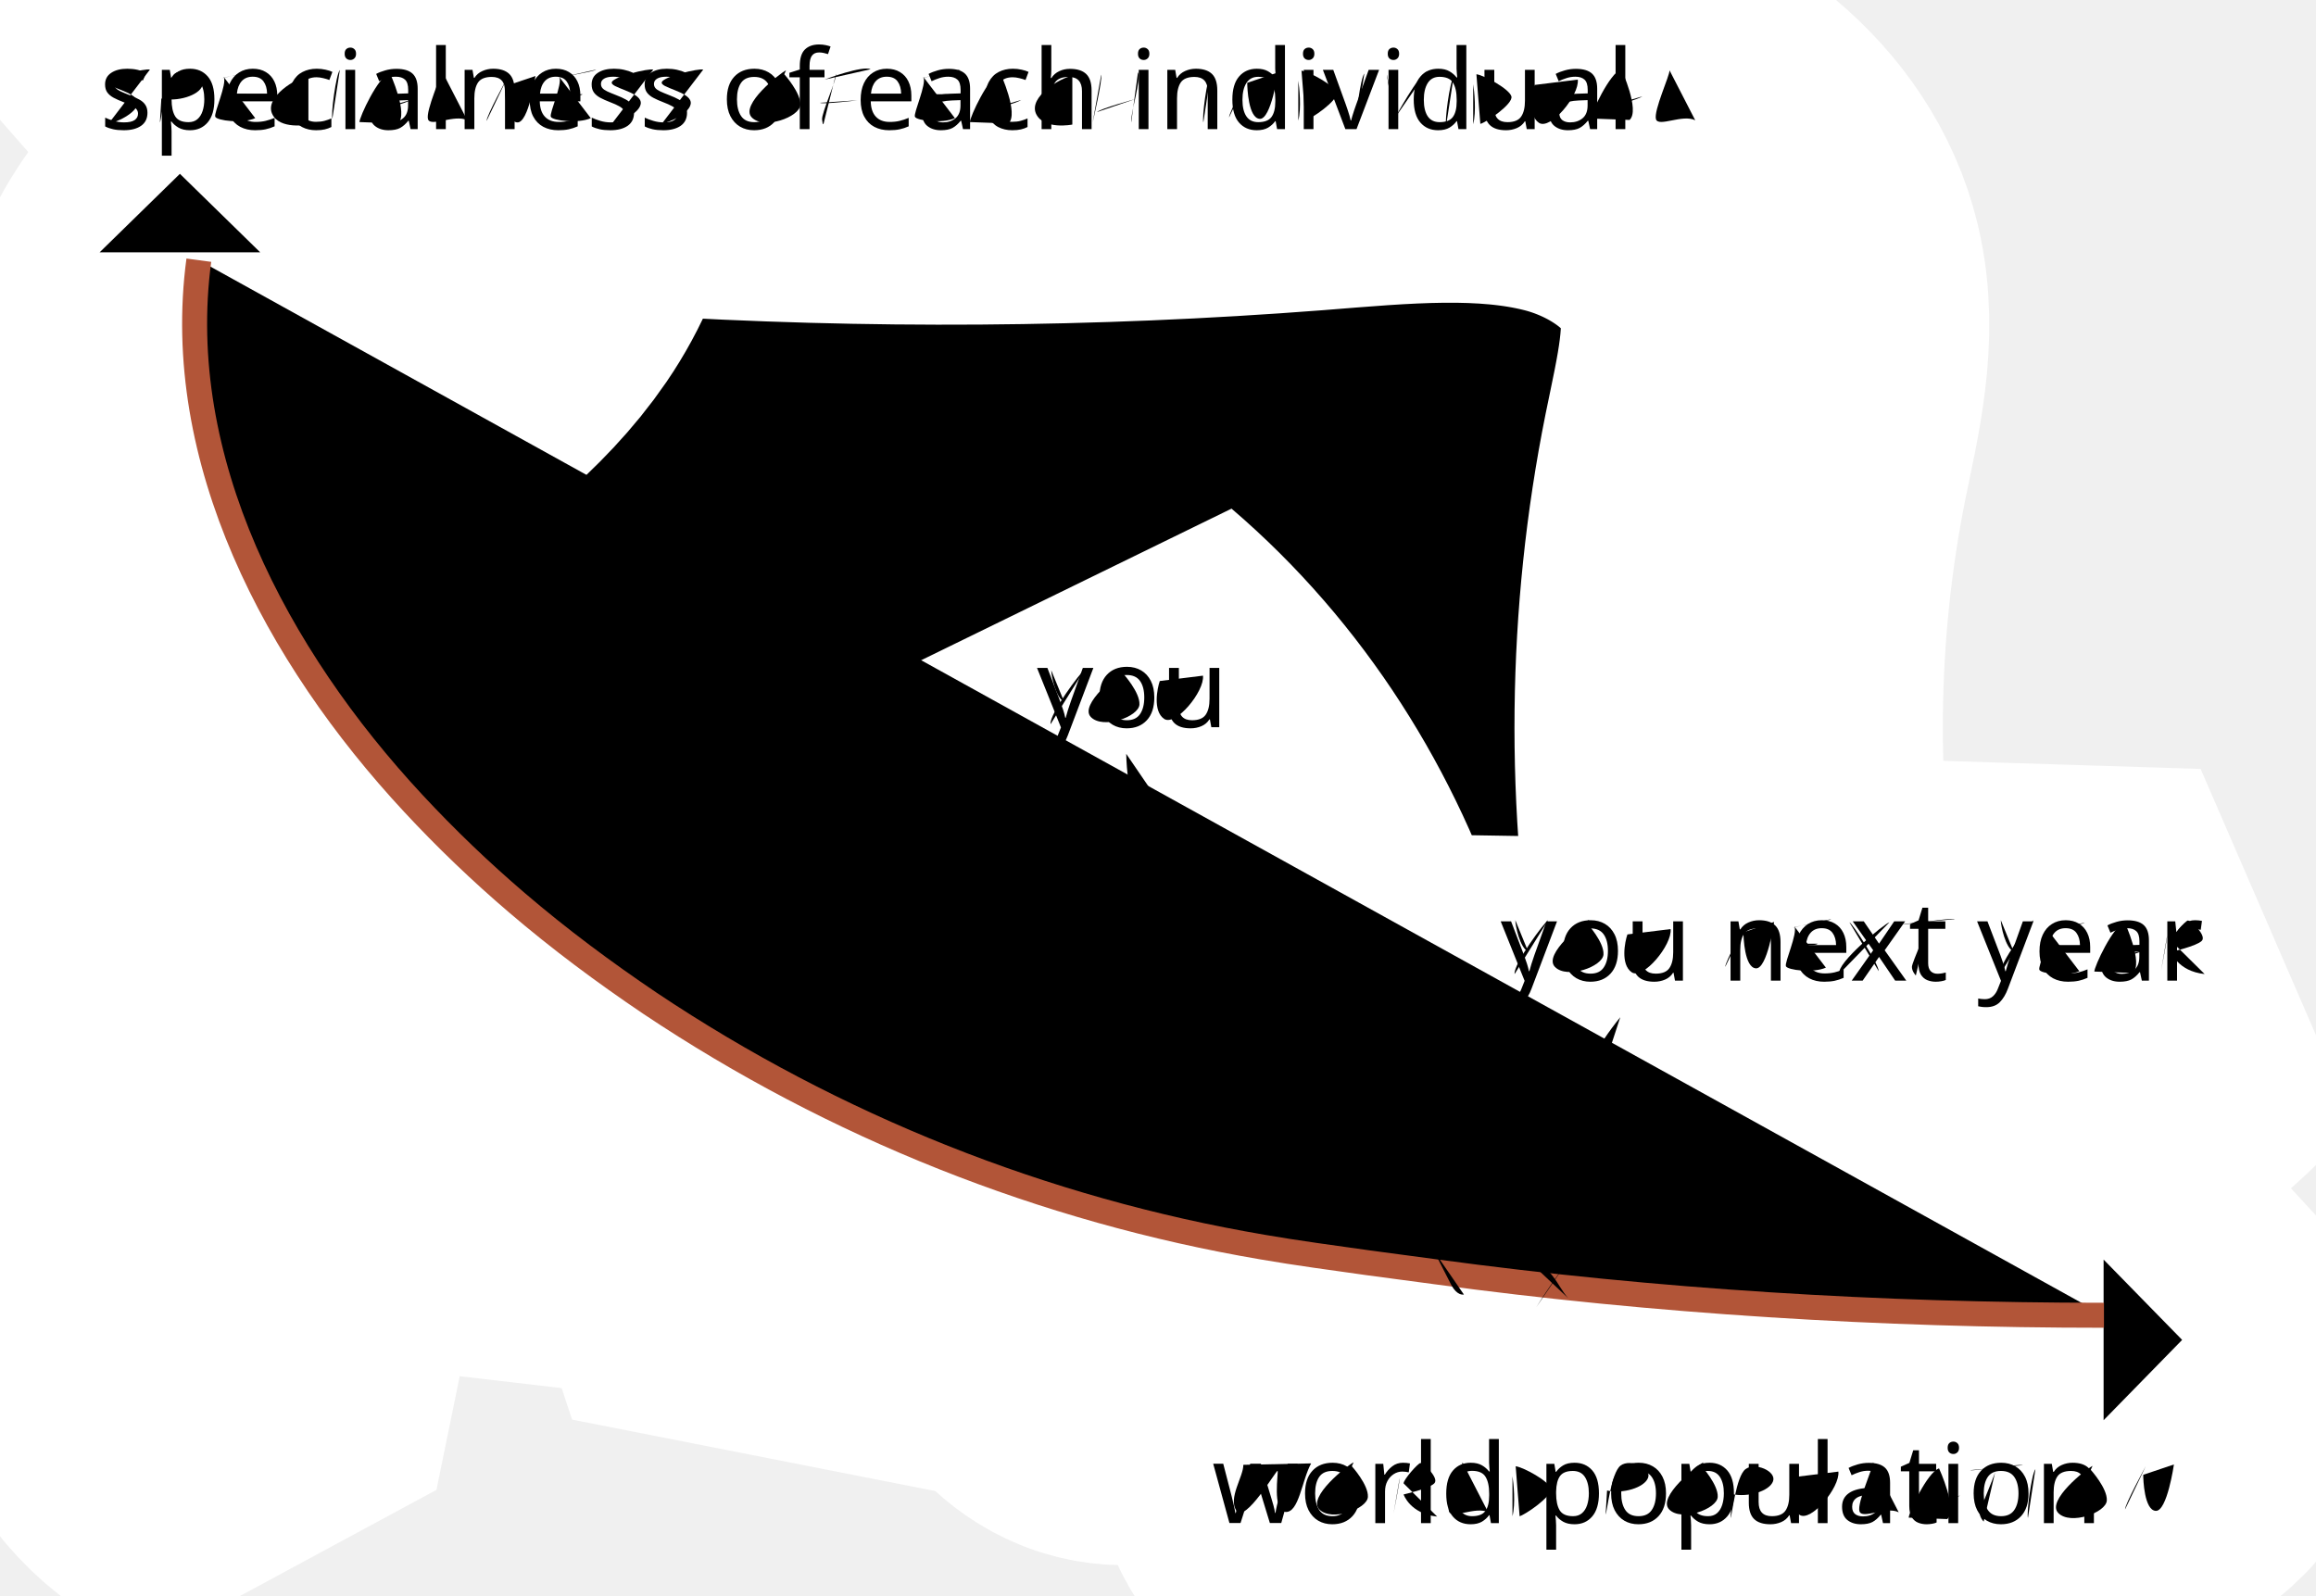
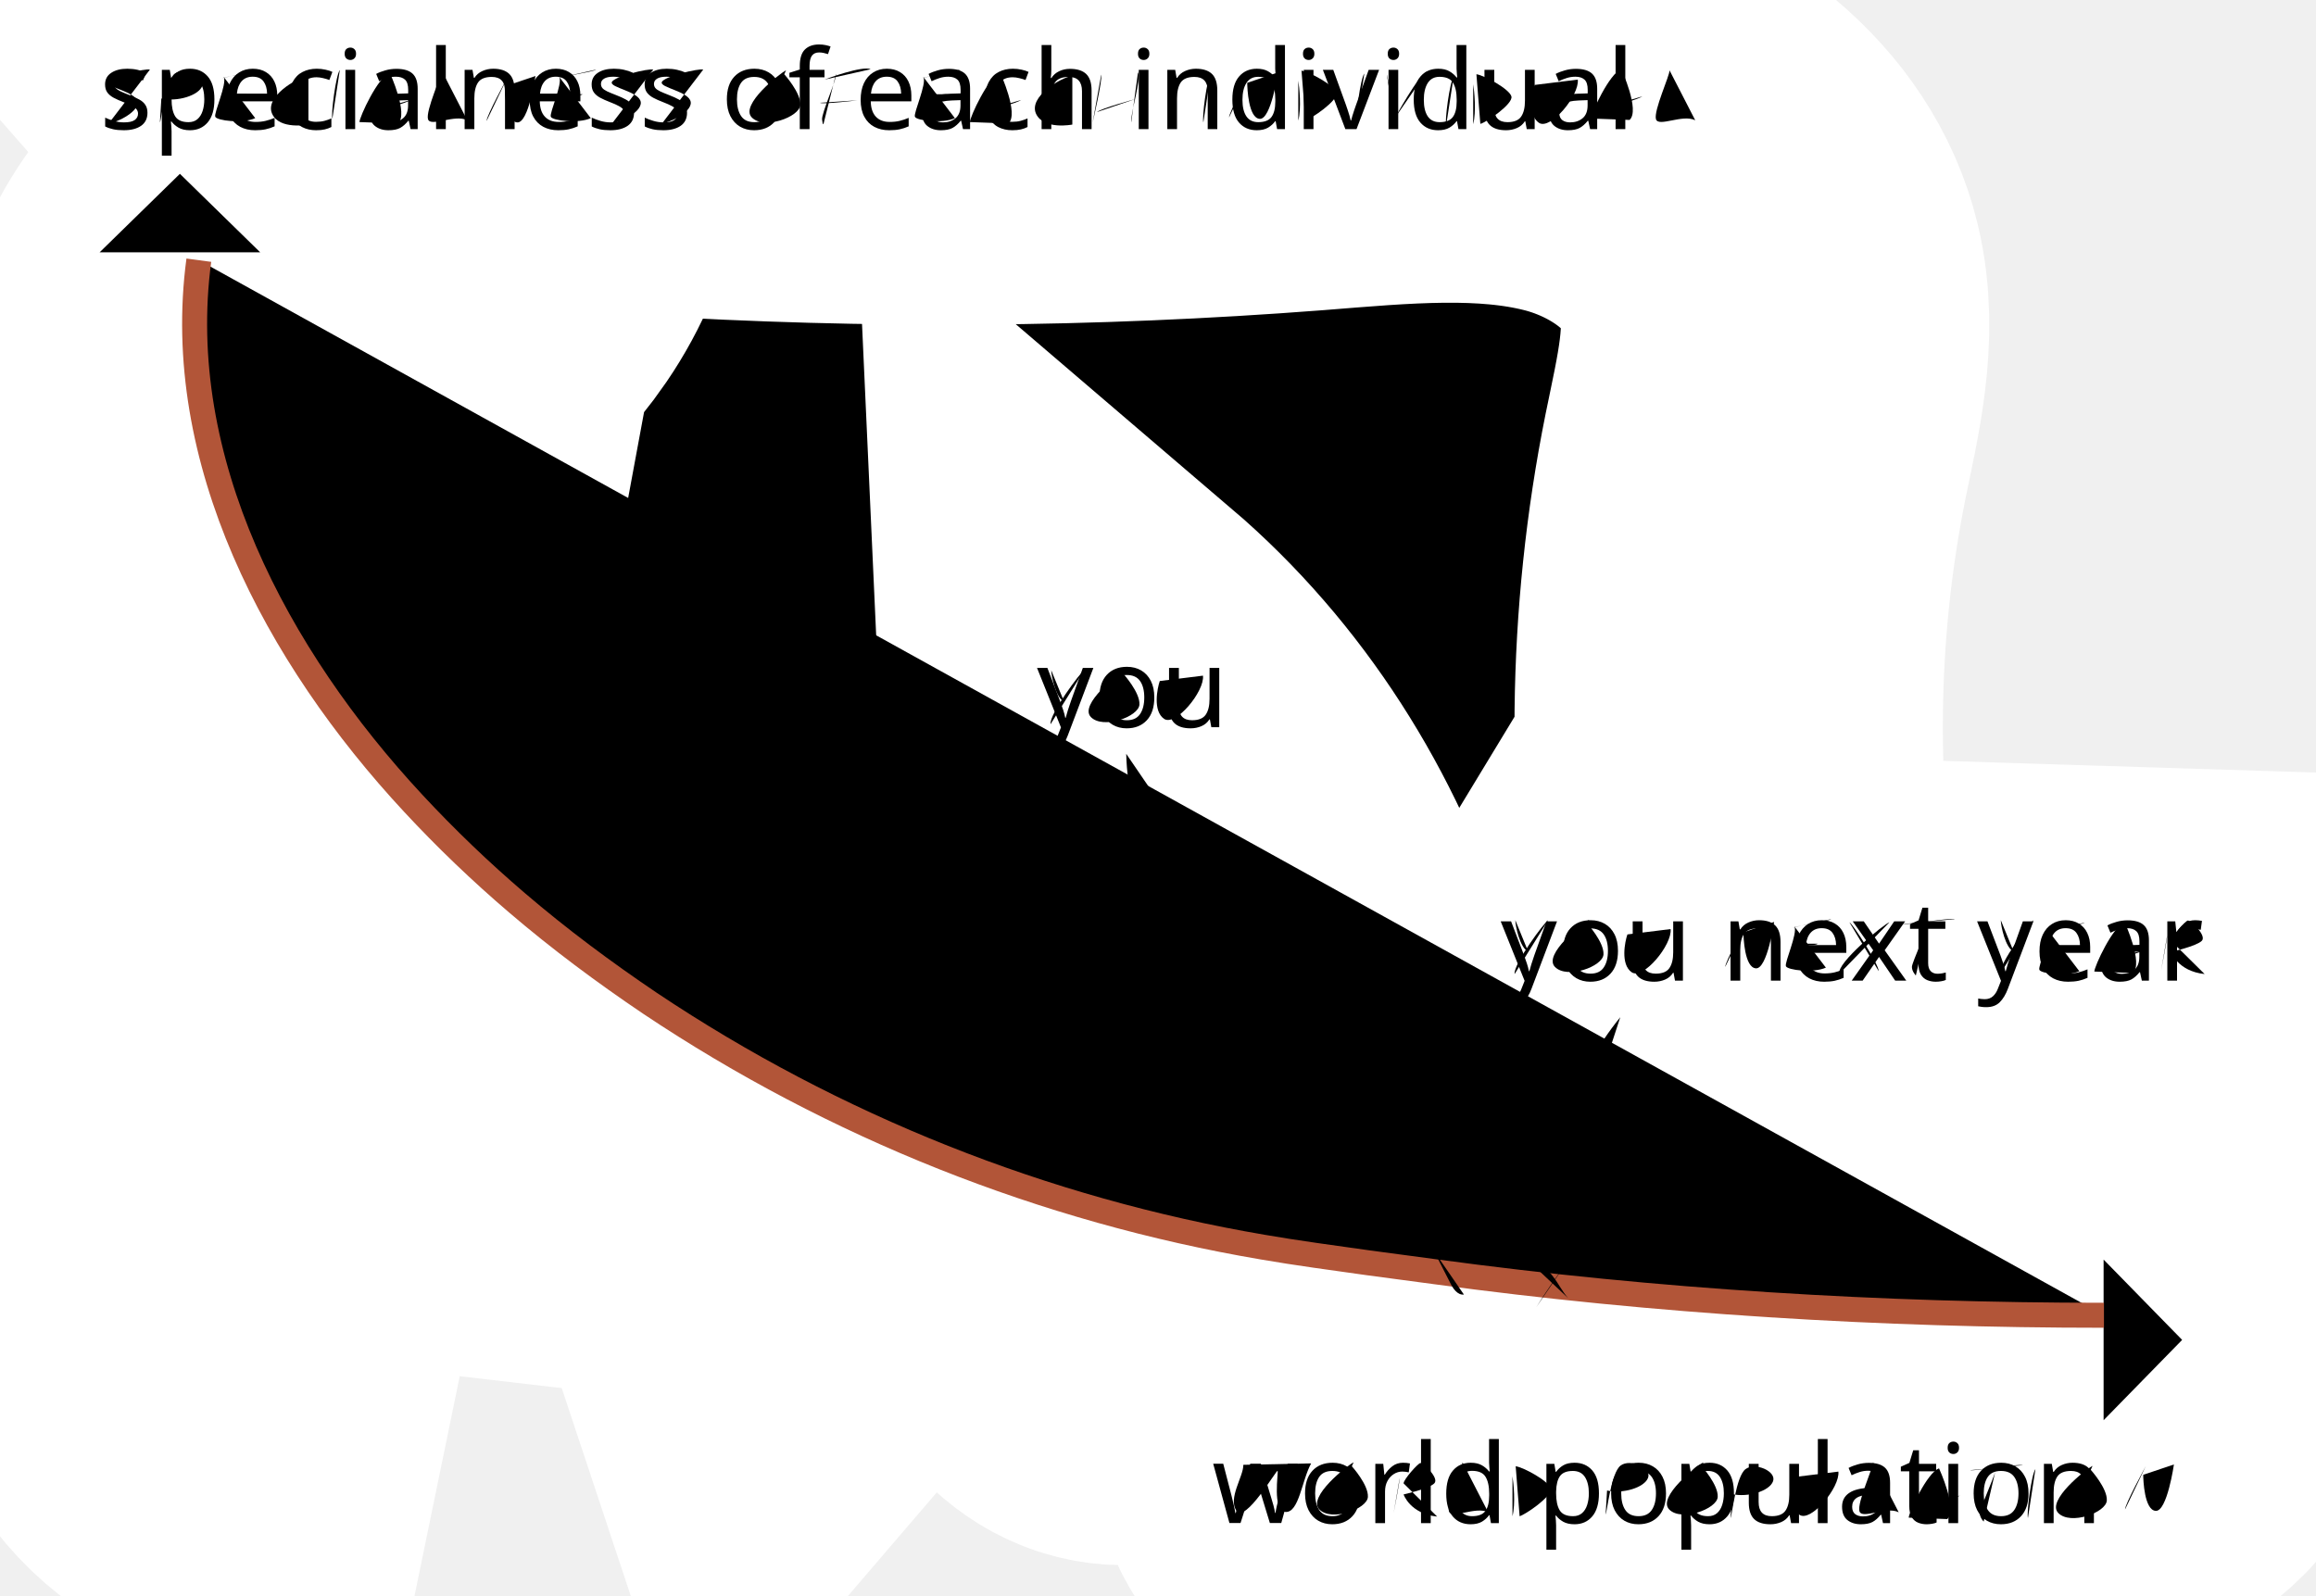
<svg xmlns="http://www.w3.org/2000/svg" version="1.1" id="Layer_1" x="0px" y="0px" viewBox="0 0 648.8 447" enable-background="new 0 0 648.8 447" xml:space="preserve">
-   <path stroke="#FFFFFF" stroke-width="120" stroke-linejoin="bevel" d="M13.8,49.3 c22-19.3,49.9-31.8,79-35.5C99.9,31.6,84,49.6,70,62.6s-28.6,32.9-19.1,49.5c28.8-33.8,60.2-65.3,93.7-94.3 c8.8,17.5,3.6,39.2-7.4,55.3s-27.3,27.8-42.7,39.8s-30.9,25-39.6,42.5c-17.2,34.7-3.5,76.3-7.4,114.9C45,294.9,35.1,318.4,33.3,343 c-1.9,24.7,7.2,53.2,30.2,62.3c15.1-73.2,29.4-146.5,43-220c-12.5,9.7-13.3,28.6-8.1,43.6c5.2,14.9,15,27.8,20.6,42.6 c6.3,16.6,7.1,34.6,7.9,52.3c0.7,17.5,1.4,35,2.1,52.4c10.3-36.9,20.6-73.8,30.9-110.8c1.4-5.1,4-11.2,9.3-11.4 c5.4-0.3,8.6,6,10.3,11.1c12.6,37.9,25.1,75.8,37.7,113.7c17-19.8,30.4-42.6,39.2-67.2c8.4-8.1,23.4-1.2,28.7,9.2 c5.3,10.4,4.8,22.7,7.3,34.1s10.5,23.5,22.2,23.6c-2.9-63.5-5.7-126.9-8.6-190.4c56,47.9,81.3,128.8,62.7,200.1 c-1.6,6.1-3.5,12.2-2.9,18.5s4.2,12.7,10.3,14.3c11.7,3.2,19.4-11.8,22.6-23.5c12.7-46.5,31.8-91.3,56.8-132.5 c13.4,23.8,6.5,53.6-3,79.2c-9.5,25.6-21.7,51.9-18,78.9c45,2.1,90.2-1.2,134.4-9.9c10.4-2,21-4.5,29.6-10.6 c8.6-6.1,14.9-16.7,12.8-27.1c-36.6-10.5-75.8-12.3-113.2-5.2c-9.6,1.8-20.6,3.9-28.3-2.1c-11.2-8.8-5.2-28.4,7.1-35.8 s27.5-6.8,41.7-8.1c36.6-3.4,71.7-21.3,96-48.9c-41.5-1.3-82.9-2.6-124.4-3.9c-8.4-47.5-7.9-96.5,1.6-143.7 c3.4-16.8,7.9-34.2,3.9-50.9c-5.9-24.7-29.5-42-54.1-48.2c-24.6-6.2-50.5-3.6-75.8-1.6c-61,4.7-122.3,5.1-183.3,1.3" />
+   <path stroke="#FFFFFF" stroke-width="120" d="M13.8,49.3 c22-19.3,49.9-31.8,79-35.5C99.9,31.6,84,49.6,70,62.6s-28.6,32.9-19.1,49.5c28.8-33.8,60.2-65.3,93.7-94.3 c8.8,17.5,3.6,39.2-7.4,55.3s-27.3,27.8-42.7,39.8s-30.9,25-39.6,42.5c-17.2,34.7-3.5,76.3-7.4,114.9C45,294.9,35.1,318.4,33.3,343 c-1.9,24.7,7.2,53.2,30.2,62.3c15.1-73.2,29.4-146.5,43-220c-12.5,9.7-13.3,28.6-8.1,43.6c5.2,14.9,15,27.8,20.6,42.6 c6.3,16.6,7.1,34.6,7.9,52.3c0.7,17.5,1.4,35,2.1,52.4c10.3-36.9,20.6-73.8,30.9-110.8c1.4-5.1,4-11.2,9.3-11.4 c5.4-0.3,8.6,6,10.3,11.1c12.6,37.9,25.1,75.8,37.7,113.7c17-19.8,30.4-42.6,39.2-67.2c8.4-8.1,23.4-1.2,28.7,9.2 c5.3,10.4,4.8,22.7,7.3,34.1s10.5,23.5,22.2,23.6c-2.9-63.5-5.7-126.9-8.6-190.4c56,47.9,81.3,128.8,62.7,200.1 c-1.6,6.1-3.5,12.2-2.9,18.5s4.2,12.7,10.3,14.3c11.7,3.2,19.4-11.8,22.6-23.5c12.7-46.5,31.8-91.3,56.8-132.5 c13.4,23.8,6.5,53.6-3,79.2c-9.5,25.6-21.7,51.9-18,78.9c45,2.1,90.2-1.2,134.4-9.9c10.4-2,21-4.5,29.6-10.6 c8.6-6.1,14.9-16.7,12.8-27.1c-36.6-10.5-75.8-12.3-113.2-5.2c-9.6,1.8-20.6,3.9-28.3-2.1c-11.2-8.8-5.2-28.4,7.1-35.8 s27.5-6.8,41.7-8.1c36.6-3.4,71.7-21.3,96-48.9c-41.5-1.3-82.9-2.6-124.4-3.9c-8.4-47.5-7.9-96.5,1.6-143.7 c3.4-16.8,7.9-34.2,3.9-50.9c-5.9-24.7-29.5-42-54.1-48.2c-24.6-6.2-50.5-3.6-75.8-1.6c-61,4.7-122.3,5.1-183.3,1.3" />
  <g>
    <polyline stroke-width="7" points=" 589.3,352.9 611.3,375.4 589.3,397.9  " />
    <line stroke-width="7" x1="27.9" y1="375.4" x2="611.3" y2="375.4" />
    <line stroke-width="7" x1="50.4" y1="48.7" x2="50.4" y2="397.4" />
    <polyline stroke-width="7" points=" 27.9,70.7 50.4,48.7 72.9,70.7  " />
  </g>
  <path stroke="#B25538" stroke-width="7" d=" M55.7,72.9c-7.5,55.9,21.7,110.9,60.1,152.2c9.1,9.8,18.8,19.1,29.1,27.9c11.8,10.1,24.3,19.4,37.2,28.1 c51.6,34.5,110.4,57.9,171.6,68.3c9.8,1.7,19.7,3,29.6,4.4c6.2,0.8,12.5,1.7,18.7,2.5c62,8.4,125,12.2,187.4,12.2" />
  <g>
    <text transform="matrix(1 0 0 1 27.8558 36.1777)" font-family="'PermanentMarker'" font-size="31">specialness of each individual</text>
-     <path stroke-linejoin="bevel" d=" M42,19.5c-1.2-0.4-11,1.9-11.6,3.5s7.7,2.6,8.1,5.6s-6.9,6.2-7.9,5.8" />
-     <path stroke-linejoin="bevel" d=" M44.8,34.3c0.4-0.6,1.5-11.7,4.2-13.7s8.7,0.6,7.7,3.4s-7.1,4.6-11.5,3.6" />
-     <path stroke-linejoin="bevel" d=" M62.7,21.6c0.9,2-2.8,10-2.4,11.1c0.4,1.1,7.7,2,11.2,0.4" />
-     <path stroke-linejoin="bevel" d=" M62.2,21.9c0.4-0.3,10.2-1.8,10.8-2.4" />
-     <path stroke-linejoin="bevel" d=" M62.2,26.4c0.7,0.2,6.3,0.8,7,0" />
-     <path stroke-linejoin="bevel" d=" M86.4,21.2c-3.5,0.7-12.2,5.9-10.2,10.6s10.2,3.1,10.2,3.1" />
-     <path stroke-linejoin="bevel" d=" M95.2,19.6c-1.1,1.4-2.5,12.2-2.1,13.7" />
-     <path stroke-linejoin="bevel" d=" M100.7,34.2c0-1.4,5.2-12.7,8.5-13.8c0,0,5.3,11.5,2.3,14.2" />
-     <path stroke-linejoin="bevel" d=" M105.5,30.8c1.4,0,8.3-1.9,9.6-2.8" />
-     <path stroke-linejoin="bevel" d=" M123.7,19.7c0.1,1.4-4.5,11.3-3.8,13.7c0.7,2.3,7.5-1.5,11,0.3" />
-     <path stroke-linejoin="bevel" d=" M136.3,33.9c0-1.5,5.8-12.1,5.8-12.1" />
-     <path stroke-linejoin="bevel" d=" M141.4,24.2c0,1.4,0.3,9.9,3.5,10.1s5.1-13,5.1-13" />
-     <path stroke-linejoin="bevel" d=" M156.7,21.6c0.9,2-2.8,10-2.4,11.1c0.4,1.1,7.7,2,11.2,0.4" />
-     <path stroke-linejoin="bevel" d=" M156.2,21.9c0.4-0.3,10.2-1.8,10.8-2.4" />
-     <path stroke-linejoin="bevel" d=" M156.2,26.4c0.7,0.2,6.3,0.8,7,0" />
-     <path stroke-linejoin="bevel" d=" M183,19.5c-1.2-0.4-11,1.9-11.6,3.5s7.7,2.6,8.1,5.6s-6.9,6.2-7.9,5.8" />
-     <path stroke-linejoin="bevel" d=" M197,19.5c-1.2-0.4-11,1.9-11.6,3.5s7.7,2.6,8.1,5.6s-6.9,6.2-7.9,5.8" />
-     <path stroke-linejoin="bevel" d=" M220.2,19.7c-1.8,0.9-13,9.7-9.6,13.2s13.4-0.1,13.6-3.5s-4.5-8.6-4.5-8.6" />
-     <path stroke-linejoin="bevel" d=" M234.2,20.7c0.4,1.1-4.1,11-3.9,12.8s0.4,1.2,0.4,1.2" />
-     <path stroke-linejoin="bevel" d=" M231,22.3c0.4-0.2,10.7-4,12.9-2.9" />
-     <path stroke-linejoin="bevel" d=" M229.7,28.8c0.9,0.5,10.5-0.7,10.5-0.7" />
-     <path stroke-linejoin="bevel" d=" M258.7,21.6c0.9,2-2.8,10-2.4,11.1c0.4,1.1,7.7,2,11.2,0.4" />
-     <path stroke-linejoin="bevel" d=" M258.2,21.9c0.4-0.3,10.2-1.8,10.8-2.4" />
-     <path stroke-linejoin="bevel" d=" M258.2,26.4c0.7,0.2,6.3,0.8,7,0" />
-     <path stroke-linejoin="bevel" d=" M271.7,34.2c0-1.4,5.2-12.7,8.5-13.8c0,0,5.3,11.5,2.3,14.2" />
-     <path stroke-linejoin="bevel" d=" M276.5,30.8c1.4,0,8.3-1.9,9.6-2.8" />
-     <path stroke-linejoin="bevel" d=" M300.4,21.2c-3.5,0.7-12.2,5.9-10.2,10.6c2.1,4.7,10.2,3.1,10.2,3.1" />
-     <path stroke-linejoin="bevel" d=" M308.5,20.9c0.4,1.4-2.4,13.4-2.4,13.4" />
-     <path stroke-linejoin="bevel" d=" M318.8,20.2c1,1.9-2.2,11.8-1.9,14.1" />
-     <path stroke-linejoin="bevel" d=" M307.3,31.4c1-1,10.6-3.6,10.6-3.6" />
-     <path stroke-linejoin="bevel" d=" M339.2,20.6c-1.1,1.4-2.5,12.2-2.1,13.7" />
-     <path stroke-linejoin="bevel" d=" M344.3,32.9c0-1.5,5.8-12.1,5.8-12.1" />
-     <path stroke-linejoin="bevel" d=" M349.4,23.2c0,1.4,0.3,9.9,3.5,10.1s5.1-13,5.1-13" />
-     <path stroke-linejoin="bevel" d=" M363.7,22.6c0.3,1.8,0.9,7.7,0,11.2" />
-     <path stroke-linejoin="bevel" d=" M364.6,19.8c2.2,0.3,9.2,4.1,9.8,6.2s-7.2,7.4-8.7,7.7" />
-     <path stroke-linejoin="bevel" d=" M382.2,20.6c-1.1,1.4-2.5,12.2-2.1,13.7" />
-     <path stroke-linejoin="bevel" d=" M388.5,20.9c0.5,1,2.1,13,2.1,13" />
-     <path stroke-linejoin="bevel" d=" M390.8,33c0,0,6.6-12.1,8.9-12.9" />
-     <path stroke-linejoin="bevel" d=" M407.2,21.6c-1.1,1.4-2.5,12.2-2.1,13.7" />
-     <path stroke-linejoin="bevel" d=" M412.7,23.6c0.3,1.8,0.9,7.7,0,11.2" />
-     <path stroke-linejoin="bevel" d=" M413.6,20.8c2.2,0.3,9.2,4.1,9.8,6.2s-7.2,7.4-8.7,7.7" />
-     <path stroke-linejoin="bevel" d=" M429.9,23.8c-0.7,2-2,8.4,1.2,10.6s11.4-7.7,10.9-12.1" />
-     <path stroke-linejoin="bevel" d=" M445.7,33.2c0-1.4,5.2-12.7,8.5-13.8c0,0,5.3,11.5,2.3,14.2" />
-     <path stroke-linejoin="bevel" d=" M450.5,29.8c1.4,0,8.3-1.9,9.6-2.8" />
-     <path stroke-linejoin="bevel" d=" M467.7,19.7c0.1,1.4-4.5,11.3-3.8,13.7c0.7,2.3,7.5-1.5,11,0.3" />
+     <path d=" M42,19.5c-1.2-0.4-11,1.9-11.6,3.5s7.7,2.6,8.1,5.6s-6.9,6.2-7.9,5.8" />
+     <path d=" M44.8,34.3c0.4-0.6,1.5-11.7,4.2-13.7s8.7,0.6,7.7,3.4s-7.1,4.6-11.5,3.6" />
+     <path d=" M62.7,21.6c0.9,2-2.8,10-2.4,11.1c0.4,1.1,7.7,2,11.2,0.4" />
+     <path d=" M62.2,21.9c0.4-0.3,10.2-1.8,10.8-2.4" />
+     <path d=" M62.2,26.4c0.7,0.2,6.3,0.8,7,0" />
+     <path d=" M86.4,21.2c-3.5,0.7-12.2,5.9-10.2,10.6s10.2,3.1,10.2,3.1" />
+     <path d=" M95.2,19.6c-1.1,1.4-2.5,12.2-2.1,13.7" />
+     <path d=" M100.7,34.2c0-1.4,5.2-12.7,8.5-13.8c0,0,5.3,11.5,2.3,14.2" />
+     <path d=" M105.5,30.8c1.4,0,8.3-1.9,9.6-2.8" />
+     <path d=" M123.7,19.7c0.1,1.4-4.5,11.3-3.8,13.7c0.7,2.3,7.5-1.5,11,0.3" />
+     <path d=" M136.3,33.9c0-1.5,5.8-12.1,5.8-12.1" />
+     <path d=" M141.4,24.2c0,1.4,0.3,9.9,3.5,10.1s5.1-13,5.1-13" />
+     <path d=" M156.7,21.6c0.9,2-2.8,10-2.4,11.1c0.4,1.1,7.7,2,11.2,0.4" />
+     <path d=" M156.2,21.9c0.4-0.3,10.2-1.8,10.8-2.4" />
+     <path d=" M156.2,26.4c0.7,0.2,6.3,0.8,7,0" />
+     <path d=" M183,19.5c-1.2-0.4-11,1.9-11.6,3.5s7.7,2.6,8.1,5.6s-6.9,6.2-7.9,5.8" />
+     <path d=" M197,19.5c-1.2-0.4-11,1.9-11.6,3.5s7.7,2.6,8.1,5.6s-6.9,6.2-7.9,5.8" />
+     <path d=" M220.2,19.7c-1.8,0.9-13,9.7-9.6,13.2s13.4-0.1,13.6-3.5s-4.5-8.6-4.5-8.6" />
+     <path d=" M234.2,20.7c0.4,1.1-4.1,11-3.9,12.8s0.4,1.2,0.4,1.2" />
+     <path d=" M231,22.3c0.4-0.2,10.7-4,12.9-2.9" />
+     <path d=" M229.7,28.8c0.9,0.5,10.5-0.7,10.5-0.7" />
+     <path d=" M258.7,21.6c0.9,2-2.8,10-2.4,11.1c0.4,1.1,7.7,2,11.2,0.4" />
+     <path d=" M258.2,21.9c0.4-0.3,10.2-1.8,10.8-2.4" />
+     <path d=" M258.2,26.4c0.7,0.2,6.3,0.8,7,0" />
+     <path d=" M271.7,34.2c0-1.4,5.2-12.7,8.5-13.8c0,0,5.3,11.5,2.3,14.2" />
+     <path d=" M276.5,30.8c1.4,0,8.3-1.9,9.6-2.8" />
+     <path d=" M300.4,21.2c-3.5,0.7-12.2,5.9-10.2,10.6c2.1,4.7,10.2,3.1,10.2,3.1" />
+     <path d=" M308.5,20.9c0.4,1.4-2.4,13.4-2.4,13.4" />
+     <path d=" M318.8,20.2c1,1.9-2.2,11.8-1.9,14.1" />
+     <path d=" M307.3,31.4c1-1,10.6-3.6,10.6-3.6" />
+     <path d=" M339.2,20.6c-1.1,1.4-2.5,12.2-2.1,13.7" />
+     <path d=" M344.3,32.9c0-1.5,5.8-12.1,5.8-12.1" />
+     <path d=" M349.4,23.2c0,1.4,0.3,9.9,3.5,10.1s5.1-13,5.1-13" />
+     <path d=" M363.7,22.6c0.3,1.8,0.9,7.7,0,11.2" />
+     <path d=" M364.6,19.8c2.2,0.3,9.2,4.1,9.8,6.2s-7.2,7.4-8.7,7.7" />
+     <path d=" M382.2,20.6c-1.1,1.4-2.5,12.2-2.1,13.7" />
+     <path d=" M388.5,20.9c0.5,1,2.1,13,2.1,13" />
+     <path d=" M390.8,33c0,0,6.6-12.1,8.9-12.9" />
+     <path d=" M407.2,21.6c-1.1,1.4-2.5,12.2-2.1,13.7" />
+     <path d=" M412.7,23.6c0.3,1.8,0.9,7.7,0,11.2" />
+     <path d=" M413.6,20.8c2.2,0.3,9.2,4.1,9.8,6.2s-7.2,7.4-8.7,7.7" />
+     <path d=" M429.9,23.8c-0.7,2-2,8.4,1.2,10.6s11.4-7.7,10.9-12.1" />
+     <path d=" M445.7,33.2c0-1.4,5.2-12.7,8.5-13.8c0,0,5.3,11.5,2.3,14.2" />
+     <path d=" M450.5,29.8c1.4,0,8.3-1.9,9.6-2.8" />
+     <path d=" M467.7,19.7c0.1,1.4-4.5,11.3-3.8,13.7c0.7,2.3,7.5-1.5,11,0.3" />
  </g>
  <text transform="matrix(1 0 0 1 339.5208 426.7423)" font-family="'PermanentMarker'" font-size="31">world population</text>
-   <path stroke-linejoin="bevel" d=" M348.3,410.4c0.1,3.2-4.4,9.4-1.9,12.9s11.2-11.6,11.5-11.2s-1.6,11.2,2.2,11.5s4.6-8.9,7.2-13.6" />
-   <path stroke-linejoin="bevel" d=" M379.2,409.7c-1.8,0.9-13,9.7-9.6,13.2s13.4-0.1,13.6-3.5s-4.5-8.6-4.5-8.6" />
-   <path stroke-linejoin="bevel" d=" M392.1,414.1c0.1,0.6-1.7,9.9-1.7,9.9" />
-   <path stroke-linejoin="bevel" d=" M393.2,415.6c0-1.1,4-5.6,4.7-5.7s5.4,4.2,3.9,5.7s-8.6,3.1-8.6,3.1s1.8,5.4,9.4,6.2" />
-   <path stroke-linejoin="bevel" d=" M409.7,409.7c0.1,1.4-4.5,11.3-3.8,13.7s7.5-1.5,11,0.3" />
-   <path stroke-linejoin="bevel" d=" M423.7,413.6c0.3,1.8,0.9,7.7,0,11.2" />
-   <path stroke-linejoin="bevel" d=" M424.6,410.8c2.2,0.3,9.2,4.1,9.8,6.2c0.6,2.2-7.2,7.4-8.7,7.8" />
-   <path stroke-linejoin="bevel" d=" M449.8,424.3c0.4-0.6,1.5-11.7,4.2-13.7s8.7,0.6,7.7,3.4s-7.1,4.6-11.5,3.6" />
-   <path stroke-linejoin="bevel" d=" M477.2,409.7c-1.8,0.9-13,9.7-9.6,13.2s13.4-0.1,13.6-3.5s-4.5-8.6-4.5-8.6" />
-   <path stroke-linejoin="bevel" d=" M484.8,425.3c0.4-0.6,1.5-11.7,4.2-13.7s8.7,0.6,7.7,3.4s-7.1,4.6-11.5,3.6" />
-   <path stroke-linejoin="bevel" d=" M502.9,413.8c-0.7,2-2,8.4,1.2,10.6s11.4-7.7,10.9-12.1" />
-   <path stroke-linejoin="bevel" d=" M524.7,409.7c0.1,1.4-4.5,11.3-3.8,13.7s7.5-1.5,11,0.3" />
-   <path stroke-linejoin="bevel" d=" M534.7,425.2c0-1.4,5.2-12.7,8.5-13.8c0,0,5.3,11.5,2.3,14.2" />
-   <path stroke-linejoin="bevel" d=" M539.5,421.8c1.4,0,8.3-1.9,9.6-2.8" />
-   <path stroke-linejoin="bevel" d=" M551.9,411.9c1.2,0.3,13.1-1.8,14.8-1.4" />
-   <path stroke-linejoin="bevel" d=" M559.3,410.8c0.3,1.1-4.7,11.8-4.7,13.1s1.1,2.4,1.1,2.4" />
-   <path stroke-linejoin="bevel" d=" M570.2,411.6c-1.1,1.4-2.5,12.2-2.1,13.7" />
-   <path stroke-linejoin="bevel" d=" M586.2,410.7c-1.8,0.9-13,9.7-9.6,13.2s13.4-0.1,13.6-3.5s-4.5-8.6-4.5-8.6" />
-   <path stroke-linejoin="bevel" d=" M595.3,422.9c0-1.5,5.8-12.1,5.8-12.1" />
-   <path stroke-linejoin="bevel" d=" M600.4,413.2c0,1.4,0.3,9.9,3.5,10.1s5.1-13,5.1-13" />
+   <path d=" M348.3,410.4c0.1,3.2-4.4,9.4-1.9,12.9s11.2-11.6,11.5-11.2s-1.6,11.2,2.2,11.5s4.6-8.9,7.2-13.6" />
+   <path d=" M379.2,409.7c-1.8,0.9-13,9.7-9.6,13.2s13.4-0.1,13.6-3.5s-4.5-8.6-4.5-8.6" />
+   <path d=" M392.1,414.1c0.1,0.6-1.7,9.9-1.7,9.9" />
+   <path d=" M393.2,415.6c0-1.1,4-5.6,4.7-5.7s5.4,4.2,3.9,5.7s-8.6,3.1-8.6,3.1s1.8,5.4,9.4,6.2" />
+   <path d=" M409.7,409.7c0.1,1.4-4.5,11.3-3.8,13.7s7.5-1.5,11,0.3" />
+   <path d=" M423.7,413.6c0.3,1.8,0.9,7.7,0,11.2" />
+   <path d=" M424.6,410.8c2.2,0.3,9.2,4.1,9.8,6.2c0.6,2.2-7.2,7.4-8.7,7.8" />
+   <path d=" M449.8,424.3c0.4-0.6,1.5-11.7,4.2-13.7s8.7,0.6,7.7,3.4s-7.1,4.6-11.5,3.6" />
+   <path d=" M477.2,409.7c-1.8,0.9-13,9.7-9.6,13.2s13.4-0.1,13.6-3.5s-4.5-8.6-4.5-8.6" />
+   <path d=" M484.8,425.3c0.4-0.6,1.5-11.7,4.2-13.7s8.7,0.6,7.7,3.4s-7.1,4.6-11.5,3.6" />
+   <path d=" M502.9,413.8c-0.7,2-2,8.4,1.2,10.6s11.4-7.7,10.9-12.1" />
+   <path d=" M524.7,409.7c0.1,1.4-4.5,11.3-3.8,13.7s7.5-1.5,11,0.3" />
+   <path d=" M534.7,425.2c0-1.4,5.2-12.7,8.5-13.8c0,0,5.3,11.5,2.3,14.2" />
+   <path d=" M539.5,421.8c1.4,0,8.3-1.9,9.6-2.8" />
+   <path d=" M551.9,411.9c1.2,0.3,13.1-1.8,14.8-1.4" />
+   <path d=" M559.3,410.8c0.3,1.1-4.7,11.8-4.7,13.1s1.1,2.4,1.1,2.4" />
+   <path d=" M570.2,411.6c-1.1,1.4-2.5,12.2-2.1,13.7" />
+   <path d=" M586.2,410.7c-1.8,0.9-13,9.7-9.6,13.2s13.4-0.1,13.6-3.5s-4.5-8.6-4.5-8.6" />
+   <path d=" M595.3,422.9c0-1.5,5.8-12.1,5.8-12.1" />
+   <path d=" M600.4,413.2c0,1.4,0.3,9.9,3.5,10.1s5.1-13,5.1-13" />
  <g>
    <path stroke-width="7" d=" M410.2,350.1c-3.2,3.7-6.3,7.4-9.5,11.1" />
    <path stroke-width="7" d=" M401.7,350.5c1.5,2.9,3,5.9,4.5,8.8c0.8,1.7,2.1,3.6,3.9,3.4" />
    <path stroke-width="7" d=" M404.2,341.2c-5.4-21-11.9-43.4-28.4-57.4c-10.2-8.6-23.1-13.2-33.8-21.2c-16-11.9-26.1-31.5-26.5-51.4" />
    <text transform="matrix(1 0 0 1 290.4803 203.7432)" font-family="'PermanentMarker'" font-size="31">you</text>
-     <path stroke-linejoin="bevel" d=" M294.5,187.8c0,1.6,1.3,7.8,3.6,8.8" />
-     <path stroke-linejoin="bevel" d=" M303.7,187.8c-0.9,0.4-9.8,12.3-9.4,15.1" />
-     <path stroke-linejoin="bevel" d=" M315.2,187.7c-1.8,0.9-13,9.7-9.6,13.2s13.4-0.1,13.6-3.5s-4.5-8.6-4.5-8.6" />
-     <path stroke-linejoin="bevel" d=" M324.9,190.8c-0.7,2-2,8.4,1.2,10.6s11.4-7.7,10.9-12.1" />
+     <path d=" M294.5,187.8c0,1.6,1.3,7.8,3.6,8.8" />
+     <path d=" M303.7,187.8c-0.9,0.4-9.8,12.3-9.4,15.1" />
+     <path d=" M315.2,187.7c-1.8,0.9-13,9.7-9.6,13.2s13.4-0.1,13.6-3.5s-4.5-8.6-4.5-8.6" />
+     <path d=" M324.9,190.8c-0.7,2-2,8.4,1.2,10.6s11.4-7.7,10.9-12.1" />
  </g>
  <g>
    <path stroke-width="7" d=" M438.3,354.6c-2.8,3.8-5.4,7.6-7.9,11.6" />
    <path stroke-width="7" d=" M429.1,354.1c2.4,0,4.6,1.6,6,3.6c1.5,1.9,2.5,4.1,4.2,6" />
    <path stroke-width="7" d=" M435.1,342.4c-1-20.6,5.8-41.5,18.8-57.4" />
    <text transform="matrix(1 0 0 1 420.3704 274.7402)" font-family="'PermanentMarker'" font-size="31">you next year</text>
-     <path stroke-linejoin="bevel" d=" M424.5,257.8c0,1.6,1.3,7.8,3.6,8.8" />
-     <path stroke-linejoin="bevel" d=" M433.7,257.8c-0.9,0.4-9.8,12.3-9.4,15.1" />
-     <path stroke-linejoin="bevel" d=" M445.2,257.7c-1.8,0.9-13,9.7-9.6,13.2s13.4-0.1,13.6-3.5s-4.5-8.6-4.5-8.6" />
-     <path stroke-linejoin="bevel" d=" M455.9,261.8c-0.7,2-2,8.4,1.2,10.6s11.4-7.7,10.9-12.1" />
-     <path stroke-linejoin="bevel" d=" M483.3,270.9c0-1.5,5.8-12.1,5.8-12.1" />
-     <path stroke-linejoin="bevel" d=" M488.4,261.2c0,1.4,0.3,9.9,3.5,10.1s5.1-13,5.1-13" />
-     <path stroke-linejoin="bevel" d=" M502.7,259.6c0.9,2-2.8,10-2.4,11.1c0.4,1.1,7.7,2,11.2,0.4" />
-     <path stroke-linejoin="bevel" d=" M502.2,259.9c0.4-0.3,10.2-1.8,10.8-2.4" />
-     <path stroke-linejoin="bevel" d=" M502.2,264.4c0.7,0.2,6.3,0.8,7,0" />
-     <path stroke-linejoin="bevel" d=" M518.1,258.4c0.9,0.4,8.2,11.7,8.2,13.7" />
-     <path stroke-linejoin="bevel" d=" M529.3,258.4c-1.3,0.3-15,11.5-14,14.4" />
-     <path stroke-linejoin="bevel" d=" M532.9,258.9c1.2,0.3,13.1-1.8,14.8-1.4" />
-     <path stroke-linejoin="bevel" d=" M540.3,257.8c0.3,1.1-4.7,11.8-4.7,13.1s1.1,2.4,1.1,2.4" />
-     <path stroke-linejoin="bevel" d=" M560.5,257.8c0,1.6,1.3,7.8,3.6,8.8" />
-     <path stroke-linejoin="bevel" d=" M569.7,257.8c-0.9,0.4-9.8,12.3-9.4,15.1" />
-     <path stroke-linejoin="bevel" d=" M573.7,260.6c0.9,2-2.8,10-2.4,11.1c0.4,1.1,7.7,2,11.2,0.4" />
-     <path stroke-linejoin="bevel" d=" M573.2,260.9c0.4-0.3,10.2-1.8,10.8-2.4" />
-     <path stroke-linejoin="bevel" d=" M573.2,265.4c0.7,0.2,6.3,0.8,7,0" />
-     <path stroke-linejoin="bevel" d=" M586.7,272.2c0-1.4,5.2-12.7,8.5-13.8c0,0,5.3,11.5,2.3,14.2" />
-     <path stroke-linejoin="bevel" d=" M591.5,268.8c1.4,0,8.3-1.9,9.6-2.8" />
-     <path stroke-linejoin="bevel" d=" M607.1,262.1c0.1,0.6-1.7,9.9-1.7,9.9" />
-     <path stroke-linejoin="bevel" d=" M608.2,263.6c0-1.1,4-5.6,4.7-5.7s5.4,4.2,3.9,5.7s-8.6,3.1-8.6,3.1s1.8,5.4,9.4,6.2" />
+     <path d=" M424.5,257.8c0,1.6,1.3,7.8,3.6,8.8" />
+     <path d=" M433.7,257.8c-0.9,0.4-9.8,12.3-9.4,15.1" />
+     <path d=" M445.2,257.7c-1.8,0.9-13,9.7-9.6,13.2s13.4-0.1,13.6-3.5s-4.5-8.6-4.5-8.6" />
+     <path d=" M455.9,261.8c-0.7,2-2,8.4,1.2,10.6s11.4-7.7,10.9-12.1" />
+     <path d=" M483.3,270.9c0-1.5,5.8-12.1,5.8-12.1" />
+     <path d=" M488.4,261.2c0,1.4,0.3,9.9,3.5,10.1s5.1-13,5.1-13" />
+     <path d=" M502.7,259.6c0.9,2-2.8,10-2.4,11.1c0.4,1.1,7.7,2,11.2,0.4" />
+     <path d=" M502.2,259.9c0.4-0.3,10.2-1.8,10.8-2.4" />
+     <path d=" M502.2,264.4c0.7,0.2,6.3,0.8,7,0" />
+     <path d=" M518.1,258.4c0.9,0.4,8.2,11.7,8.2,13.7" />
+     <path d=" M529.3,258.4c-1.3,0.3-15,11.5-14,14.4" />
+     <path d=" M532.9,258.9c1.2,0.3,13.1-1.8,14.8-1.4" />
+     <path d=" M540.3,257.8c0.3,1.1-4.7,11.8-4.7,13.1s1.1,2.4,1.1,2.4" />
+     <path d=" M560.5,257.8c0,1.6,1.3,7.8,3.6,8.8" />
+     <path d=" M569.7,257.8c-0.9,0.4-9.8,12.3-9.4,15.1" />
+     <path d=" M573.7,260.6c0.9,2-2.8,10-2.4,11.1c0.4,1.1,7.7,2,11.2,0.4" />
+     <path d=" M573.2,260.9c0.4-0.3,10.2-1.8,10.8-2.4" />
+     <path d=" M573.2,265.4c0.7,0.2,6.3,0.8,7,0" />
+     <path d=" M586.7,272.2c0-1.4,5.2-12.7,8.5-13.8c0,0,5.3,11.5,2.3,14.2" />
+     <path d=" M591.5,268.8c1.4,0,8.3-1.9,9.6-2.8" />
+     <path d=" M607.1,262.1c0.1,0.6-1.7,9.9-1.7,9.9" />
+     <path d=" M608.2,263.6c0-1.1,4-5.6,4.7-5.7s5.4,4.2,3.9,5.7s-8.6,3.1-8.6,3.1s1.8,5.4,9.4,6.2" />
  </g>
</svg>
